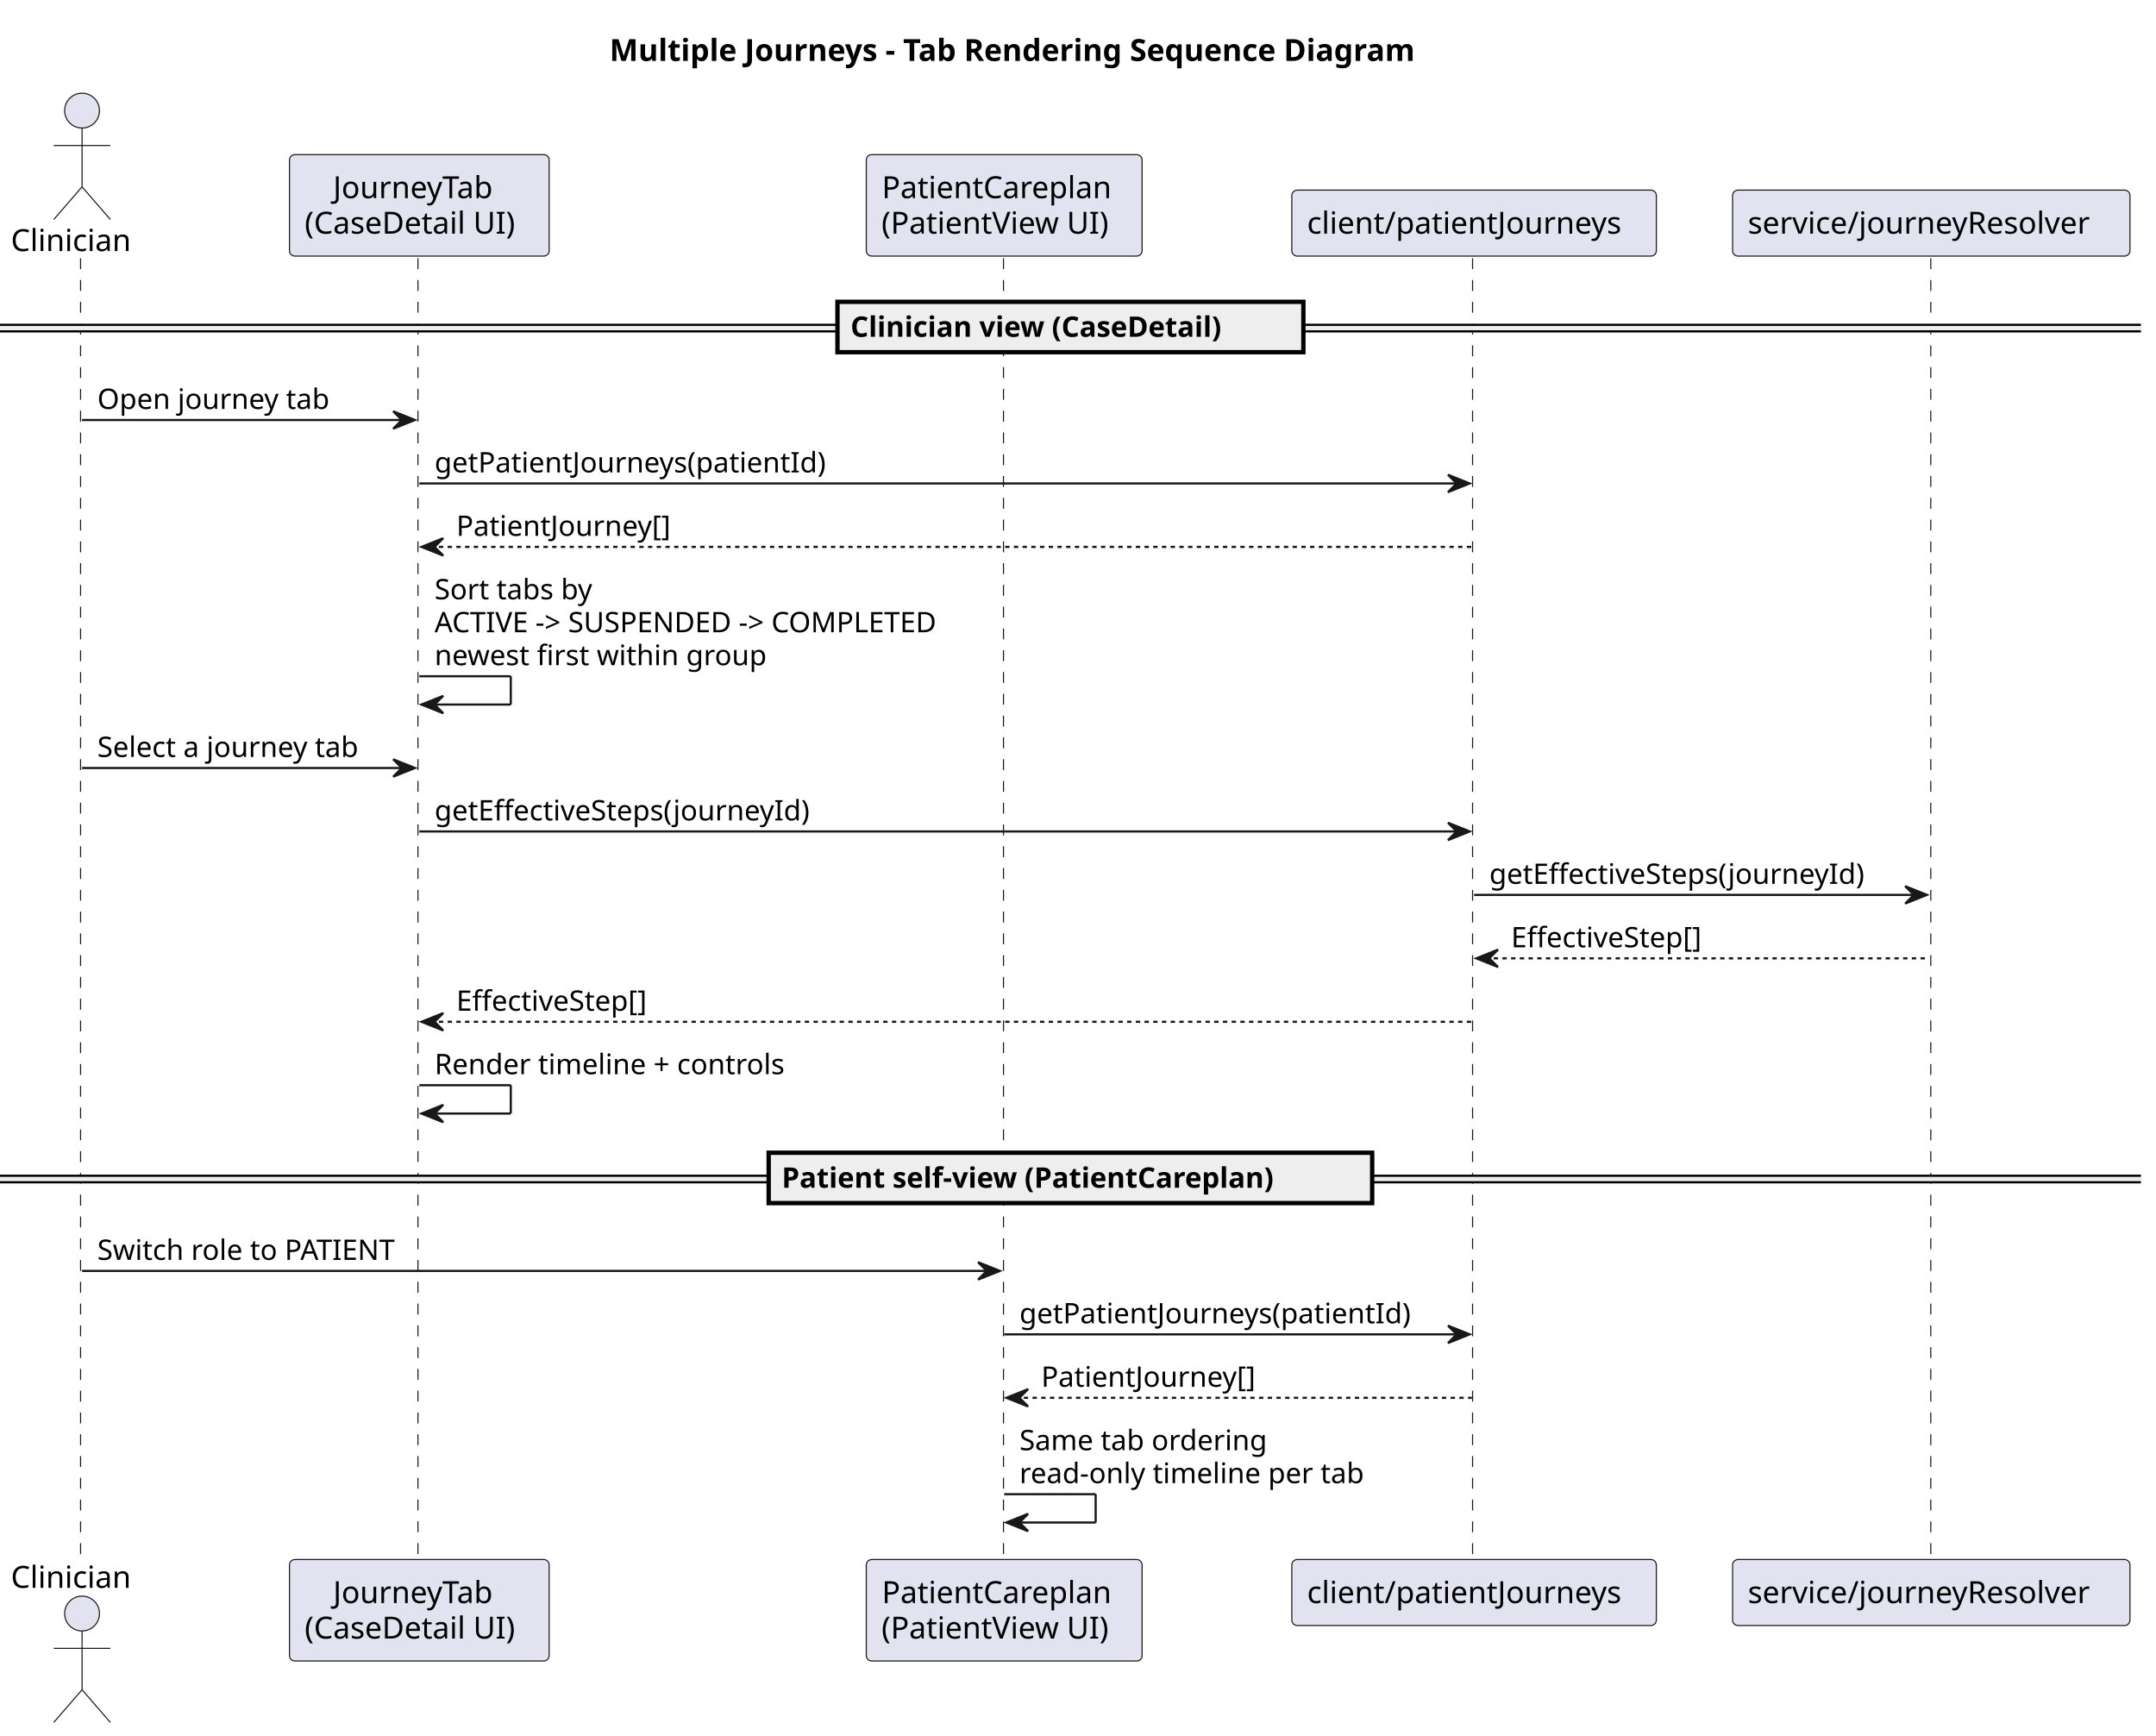
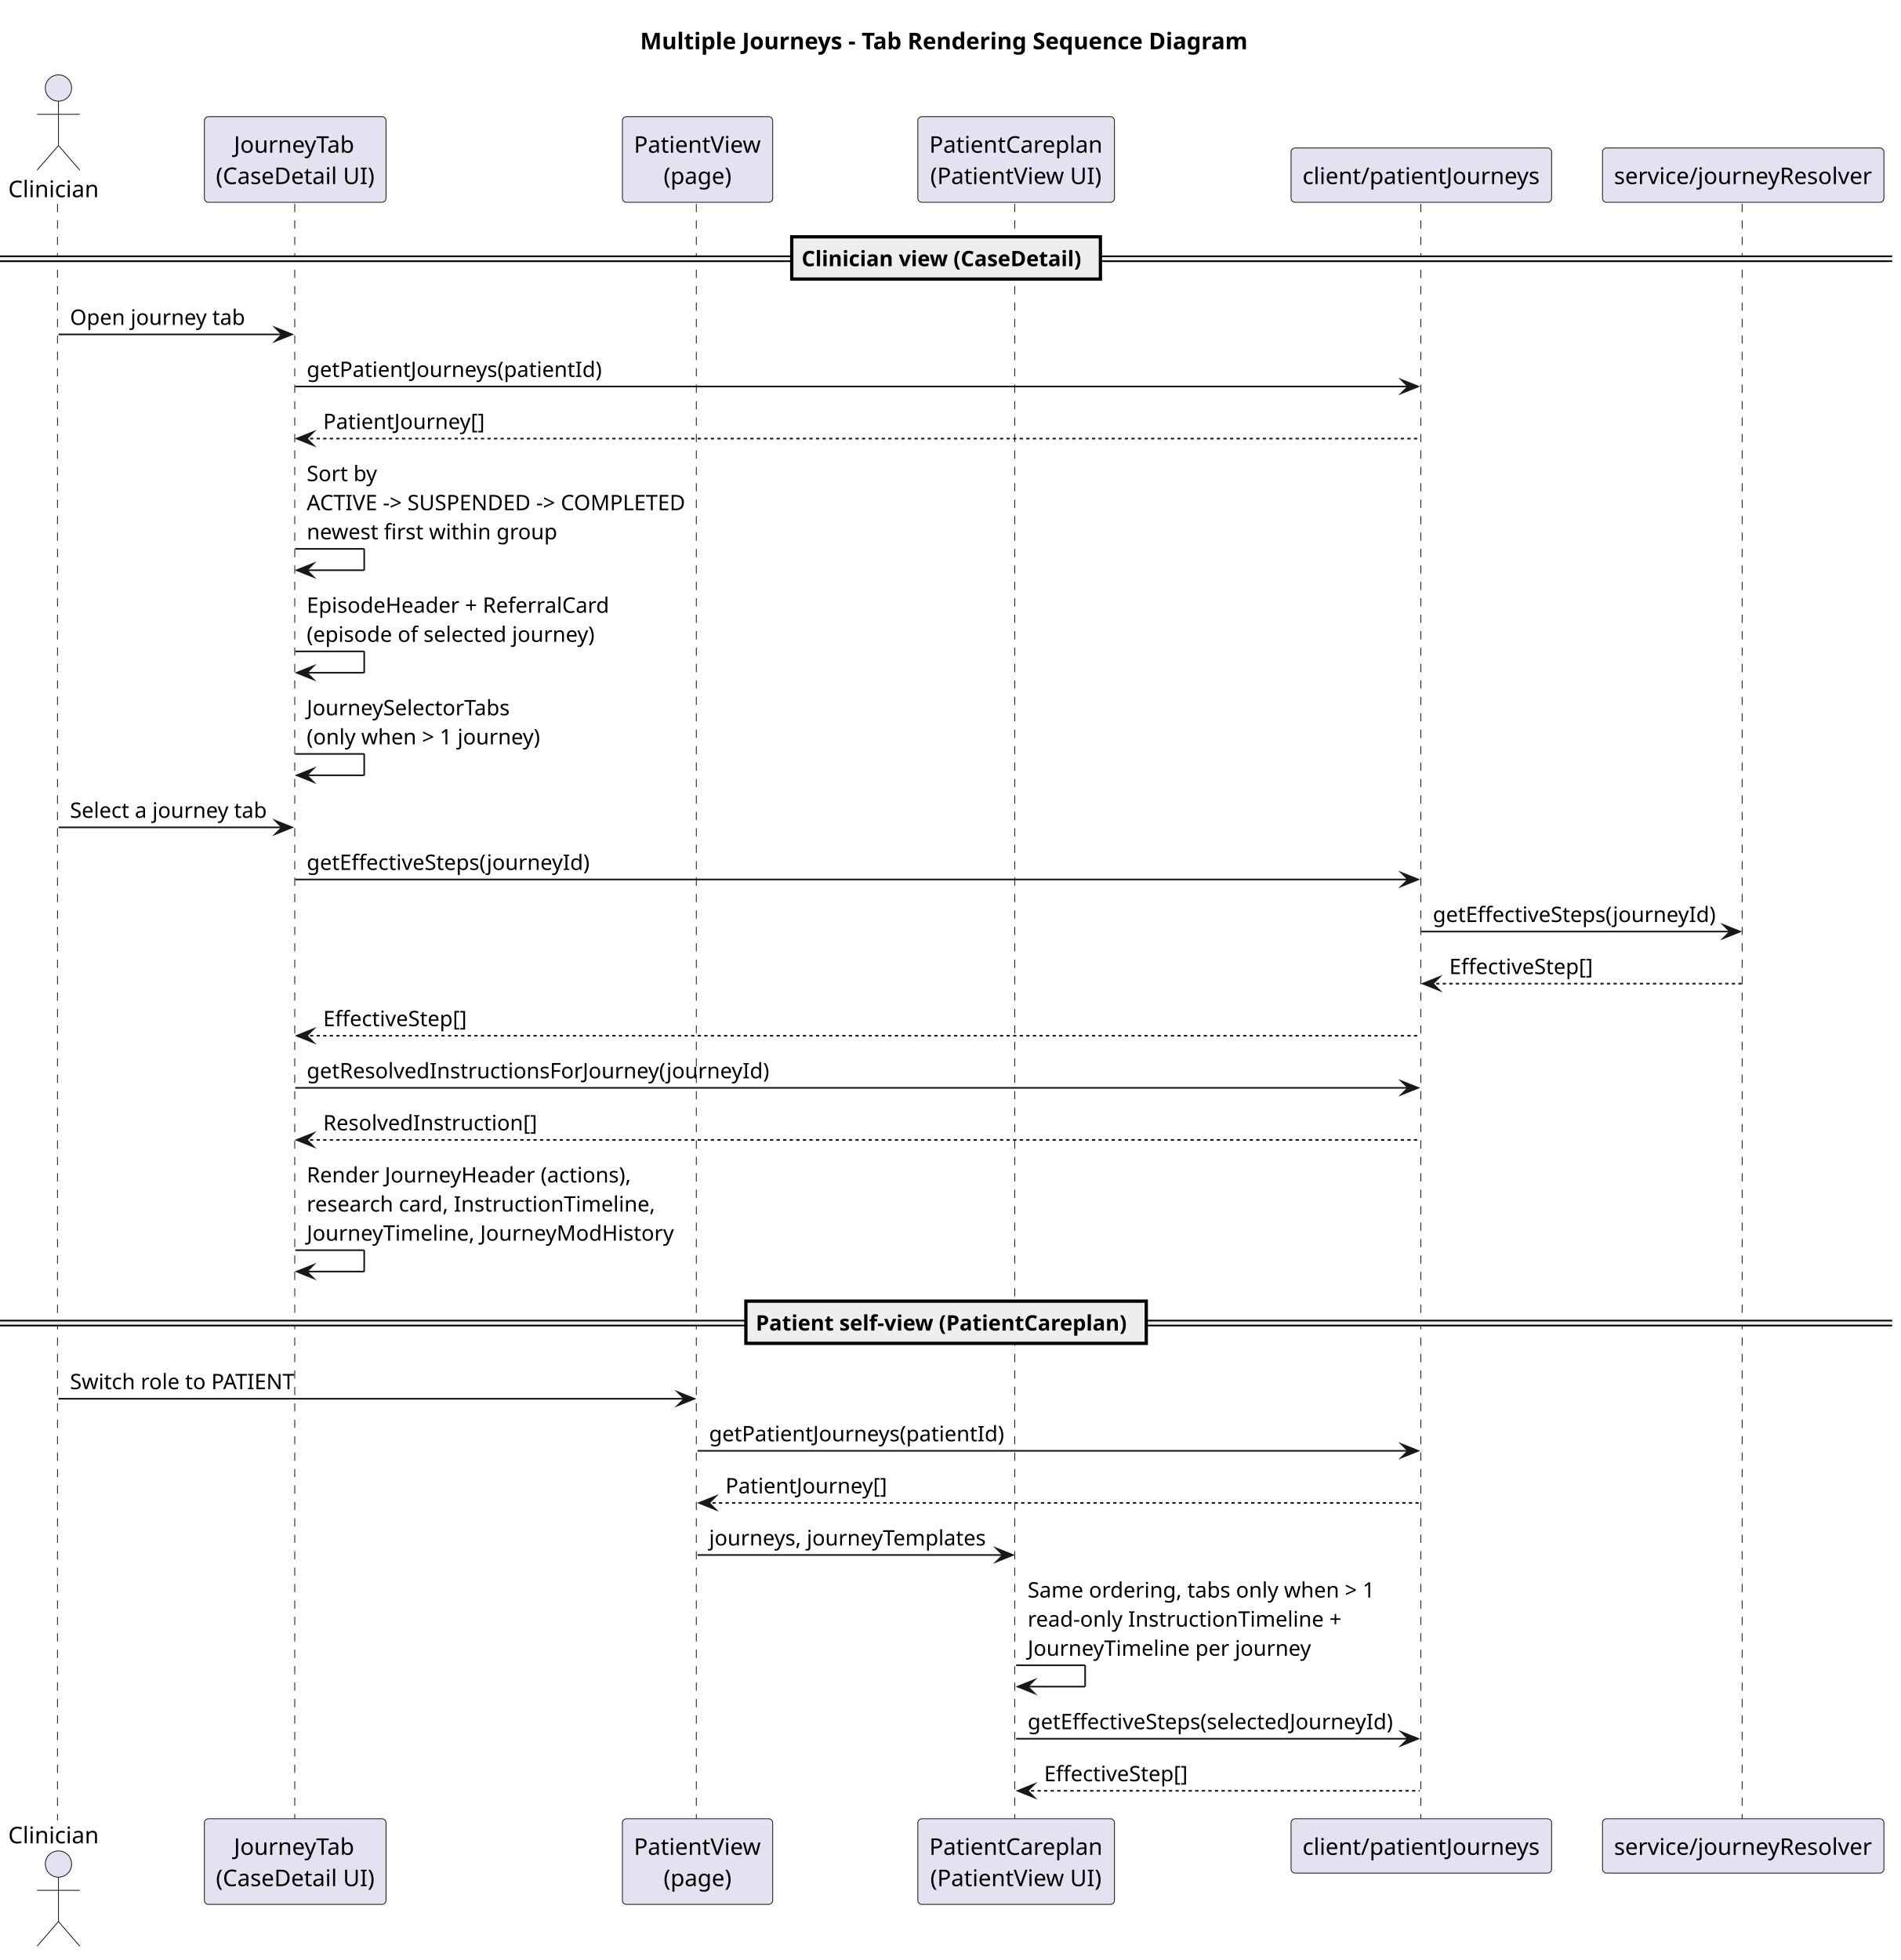
- <svg xmlns="http://www.w3.org/2000/svg" contentStyleType="text/css" data-diagram-type="SEQUENCE" height="797px" preserveAspectRatio="none" style="width:990px;height:797px;background:#FFFFFF;" version="1.1" viewBox="0 0 990 797" width="990px" zoomAndPan="magnify">
+ <svg xmlns="http://www.w3.org/2000/svg" contentStyleType="text/css" data-diagram-type="SEQUENCE" height="1193px" preserveAspectRatio="none" style="width:1157px;height:1193px;background:#FFFFFF;" version="1.1" viewBox="0 0 1157 1193" width="1157px" zoomAndPan="magnify">
  <defs />
  <g>
-     <text fill="#000000" font-family="sans-serif" font-size="14" font-weight="bold" lengthAdjust="spacing" textLength="422.297" x="279.874" y="27.995">Multiple Journeys - Tab Rendering Sequence Diagram</text>
-     <g class="participant-lifeline" data-entity-uid="part1" data-qualified-name="Clinician" id="part1-lifeline">
-       <g>
-         <rect fill="#000000" fill-opacity="0" height="598.523" width="8" x="33.678" y="118.594" />
-         <line style="stroke:#181818;stroke-width:0.5;stroke-dasharray:5,5;" x1="37" x2="37" y1="118.594" y2="717.117" />
-       </g>
-     </g>
-     <g class="participant-lifeline" data-entity-uid="part2" data-qualified-name="JT" id="part2-lifeline">
-       <g>
-         <rect fill="#000000" fill-opacity="0" height="598.523" width="8" x="188.542" y="118.594" />
-         <line style="stroke:#181818;stroke-width:0.5;stroke-dasharray:5,5;" x1="191.915" x2="191.915" y1="118.594" y2="717.117" />
-       </g>
-     </g>
-     <g class="participant-lifeline" data-entity-uid="part3" data-qualified-name="PC" id="part3-lifeline">
-       <g>
-         <rect fill="#000000" fill-opacity="0" height="598.523" width="8" x="457.108" y="118.594" />
-         <line style="stroke:#181818;stroke-width:0.5;stroke-dasharray:5,5;" x1="460.78" x2="460.78" y1="118.594" y2="717.117" />
-       </g>
-     </g>
-     <g class="participant-lifeline" data-entity-uid="part4" data-qualified-name="Client" id="part4-lifeline">
-       <g>
-         <rect fill="#000000" fill-opacity="0" height="598.523" width="8" x="672.871" y="118.594" />
-         <line style="stroke:#181818;stroke-width:0.5;stroke-dasharray:5,5;" x1="676.182" x2="676.182" y1="118.594" y2="717.117" />
-       </g>
-     </g>
-     <g class="participant-lifeline" data-entity-uid="part5" data-qualified-name="Resolver" id="part5-lifeline">
-       <g>
-         <rect fill="#000000" fill-opacity="0" height="598.523" width="8" x="882.812" y="118.594" />
-         <line style="stroke:#181818;stroke-width:0.5;stroke-dasharray:5,5;" x1="886.58" x2="886.58" y1="118.594" y2="717.117" />
-       </g>
-     </g>
-     <g class="participant participant-head" data-entity-uid="part1" data-qualified-name="Clinician" id="part1-head">
-       <text fill="#000000" font-family="sans-serif" font-size="14" lengthAdjust="spacing" textLength="59.356" x="5" y="115.292">Clinician</text>
-       <ellipse cx="37.678" cy="50.797" fill="#E2E2F0" rx="8" ry="8" style="stroke:#181818;stroke-width:0.5;" />
-       <path d="M37.678,58.797 L37.678,85.797 M24.678,66.797 L50.678,66.797 M37.678,85.797 L24.678,100.797 M37.678,85.797 L50.678,100.797" fill="none" style="stroke:#181818;stroke-width:0.5;" />
-     </g>
-     <g class="participant participant-tail" data-entity-uid="part1" data-qualified-name="Clinician" id="part1-tail">
-       <text fill="#000000" font-family="sans-serif" font-size="14" lengthAdjust="spacing" textLength="59.356" x="5" y="729.112">Clinician</text>
-       <ellipse cx="37.678" cy="740.914" fill="#E2E2F0" rx="8" ry="8" style="stroke:#181818;stroke-width:0.5;" />
-       <path d="M37.678,748.914 L37.678,775.914 M24.678,756.914 L50.678,756.914 M37.678,775.914 L24.678,790.914 M37.678,775.914 L50.678,790.914" fill="none" style="stroke:#181818;stroke-width:0.5;" />
-     </g>
-     <g class="participant participant-head" data-entity-uid="part2" data-qualified-name="JT" id="part2-head">
-       <rect fill="#E2E2F0" height="46.594" rx="2.5" ry="2.5" style="stroke:#181818;stroke-width:0.5;" width="119.253" x="132.915" y="71" />
-       <text fill="#000000" font-family="sans-serif" font-size="14" lengthAdjust="spacing" textLength="79.112" x="152.985" y="90.995">JourneyTab</text>
-       <text fill="#000000" font-family="sans-serif" font-size="14" lengthAdjust="spacing" textLength="105.253" x="139.915" y="107.292">(CaseDetail UI)</text>
-     </g>
-     <g class="participant participant-tail" data-entity-uid="part2" data-qualified-name="JT" id="part2-tail">
-       <rect fill="#E2E2F0" height="46.594" rx="2.5" ry="2.5" style="stroke:#181818;stroke-width:0.5;" width="119.253" x="132.915" y="716.117" />
-       <text fill="#000000" font-family="sans-serif" font-size="14" lengthAdjust="spacing" textLength="79.112" x="152.985" y="736.112">JourneyTab</text>
-       <text fill="#000000" font-family="sans-serif" font-size="14" lengthAdjust="spacing" textLength="105.253" x="139.915" y="752.409">(CaseDetail UI)</text>
-     </g>
-     <g class="participant participant-head" data-entity-uid="part3" data-qualified-name="PC" id="part3-head">
-       <rect fill="#E2E2F0" height="46.594" rx="2.5" ry="2.5" style="stroke:#181818;stroke-width:0.5;" width="126.656" x="397.78" y="71" />
-       <text fill="#000000" font-family="sans-serif" font-size="14" lengthAdjust="spacing" textLength="112.328" x="404.944" y="90.995">PatientCareplan</text>
-       <text fill="#000000" font-family="sans-serif" font-size="14" lengthAdjust="spacing" textLength="112.656" x="404.78" y="107.292">(PatientView UI)</text>
-     </g>
-     <g class="participant participant-tail" data-entity-uid="part3" data-qualified-name="PC" id="part3-tail">
-       <rect fill="#E2E2F0" height="46.594" rx="2.5" ry="2.5" style="stroke:#181818;stroke-width:0.5;" width="126.656" x="397.78" y="716.117" />
-       <text fill="#000000" font-family="sans-serif" font-size="14" lengthAdjust="spacing" textLength="112.328" x="404.944" y="736.112">PatientCareplan</text>
-       <text fill="#000000" font-family="sans-serif" font-size="14" lengthAdjust="spacing" textLength="112.656" x="404.78" y="752.409">(PatientView UI)</text>
-     </g>
-     <g class="participant participant-head" data-entity-uid="part4" data-qualified-name="Client" id="part4-head">
-       <rect fill="#E2E2F0" height="30.297" rx="2.5" ry="2.5" style="stroke:#181818;stroke-width:0.5;" width="167.378" x="593.182" y="87.297" />
-       <text fill="#000000" font-family="sans-serif" font-size="14" lengthAdjust="spacing" textLength="153.378" x="600.182" y="107.292">client/patientJourneys</text>
-     </g>
-     <g class="participant participant-tail" data-entity-uid="part4" data-qualified-name="Client" id="part4-tail">
-       <rect fill="#E2E2F0" height="30.297" rx="2.5" ry="2.5" style="stroke:#181818;stroke-width:0.5;" width="167.378" x="593.182" y="716.117" />
-       <text fill="#000000" font-family="sans-serif" font-size="14" lengthAdjust="spacing" textLength="153.378" x="600.182" y="736.112">client/patientJourneys</text>
-     </g>
-     <g class="participant participant-head" data-entity-uid="part5" data-qualified-name="Resolver" id="part5-head">
-       <rect fill="#E2E2F0" height="30.297" rx="2.5" ry="2.5" style="stroke:#181818;stroke-width:0.5;" width="182.465" x="795.58" y="87.297" />
-       <text fill="#000000" font-family="sans-serif" font-size="14" lengthAdjust="spacing" textLength="168.465" x="802.58" y="107.292">service/journeyResolver</text>
-     </g>
-     <g class="participant participant-tail" data-entity-uid="part5" data-qualified-name="Resolver" id="part5-tail">
-       <rect fill="#E2E2F0" height="30.297" rx="2.5" ry="2.5" style="stroke:#181818;stroke-width:0.5;" width="182.465" x="795.58" y="716.117" />
-       <text fill="#000000" font-family="sans-serif" font-size="14" lengthAdjust="spacing" textLength="168.465" x="802.58" y="736.112">service/journeyResolver</text>
-     </g>
-     <rect fill="#EEEEEE" height="3" style="stroke:#EEEEEE;stroke-width:1;" width="983.045" x="0" y="149.16" />
-     <line style="stroke:#000000;stroke-width:1;" x1="0" x2="983.045" y1="149.16" y2="149.16" />
-     <line style="stroke:#000000;stroke-width:1;" x1="0" x2="983.045" y1="152.16" y2="152.16" />
-     <rect fill="#EEEEEE" height="23.133" style="stroke:#000000;stroke-width:2;" width="213.945" x="384.55" y="138.594" />
-     <text fill="#000000" font-family="sans-serif" font-size="13" font-weight="bold" lengthAdjust="spacing" textLength="195.419" x="390.55" y="154.661">Clinician view (CaseDetail)</text>
-     <g class="message" data-entity-1="part1" data-entity-2="part2" id="msg1">
-       <polygon fill="#181818" points="180.542,188.859,190.542,192.859,180.542,196.859,184.542,192.859" style="stroke:#181818;stroke-width:1;" />
-       <line style="stroke:#181818;stroke-width:1;" x1="37.678" x2="186.542" y1="192.859" y2="192.859" />
-       <text fill="#000000" font-family="sans-serif" font-size="13" lengthAdjust="spacing" textLength="113.382" x="44.678" y="187.793">Open journey tab</text>
-     </g>
-     <g class="message" data-entity-1="part2" data-entity-2="part4" id="msg2">
-       <polygon fill="#181818" points="664.871,217.992,674.871,221.992,664.871,225.992,668.871,221.992" style="stroke:#181818;stroke-width:1;" />
-       <line style="stroke:#181818;stroke-width:1;" x1="192.542" x2="670.871" y1="221.992" y2="221.992" />
-       <text fill="#000000" font-family="sans-serif" font-size="13" lengthAdjust="spacing" textLength="191.763" x="199.542" y="216.926">getPatientJourneys(patientId)</text>
-     </g>
-     <g class="message" data-entity-1="part4" data-entity-2="part2" id="msg3">
-       <polygon fill="#181818" points="203.542,247.125,193.542,251.125,203.542,255.125,199.542,251.125" style="stroke:#181818;stroke-width:1;" />
-       <line style="stroke:#181818;stroke-width:1;stroke-dasharray:2,2;" x1="197.542" x2="675.871" y1="251.125" y2="251.125" />
-       <text fill="#000000" font-family="sans-serif" font-size="13" lengthAdjust="spacing" textLength="105.295" x="209.542" y="246.059">PatientJourney[]</text>
-     </g>
-     <g class="message" data-entity-1="part2" data-entity-2="part2" id="msg4">
-       <line style="stroke:#181818;stroke-width:1;" x1="192.542" x2="234.542" y1="310.523" y2="310.523" />
-       <line style="stroke:#181818;stroke-width:1;" x1="234.542" x2="234.542" y1="310.523" y2="323.523" />
-       <line style="stroke:#181818;stroke-width:1;" x1="193.542" x2="234.542" y1="323.523" y2="323.523" />
-       <polygon fill="#181818" points="203.542,319.523,193.542,323.523,203.542,327.523,199.542,323.523" style="stroke:#181818;stroke-width:1;" />
-       <text fill="#000000" font-family="sans-serif" font-size="13" lengthAdjust="spacing" textLength="78.946" x="199.542" y="275.192">Sort tabs by</text>
-       <text fill="#000000" font-family="sans-serif" font-size="13" lengthAdjust="spacing" textLength="254.566" x="199.542" y="290.325">ACTIVE -&gt; SUSPENDED -&gt; COMPLETED</text>
-       <text fill="#000000" font-family="sans-serif" font-size="13" lengthAdjust="spacing" textLength="162.011" x="199.542" y="305.457">newest first within group</text>
-     </g>
-     <g class="message" data-entity-1="part1" data-entity-2="part2" id="msg5">
-       <polygon fill="#181818" points="180.542,348.656,190.542,352.656,180.542,356.656,184.542,352.656" style="stroke:#181818;stroke-width:1;" />
-       <line style="stroke:#181818;stroke-width:1;" x1="37.678" x2="186.542" y1="352.656" y2="352.656" />
-       <text fill="#000000" font-family="sans-serif" font-size="13" lengthAdjust="spacing" textLength="130.863" x="44.678" y="347.59">Select a journey tab</text>
-     </g>
-     <g class="message" data-entity-1="part2" data-entity-2="part4" id="msg6">
-       <polygon fill="#181818" points="664.871,377.789,674.871,381.789,664.871,385.789,668.871,381.789" style="stroke:#181818;stroke-width:1;" />
-       <line style="stroke:#181818;stroke-width:1;" x1="192.542" x2="670.871" y1="381.789" y2="381.789" />
-       <text fill="#000000" font-family="sans-serif" font-size="13" lengthAdjust="spacing" textLength="185.942" x="199.542" y="376.723">getEffectiveSteps(journeyId)</text>
-     </g>
-     <g class="message" data-entity-1="part4" data-entity-2="part5" id="msg7">
-       <polygon fill="#181818" points="874.812,406.922,884.812,410.922,874.812,414.922,878.812,410.922" style="stroke:#181818;stroke-width:1;" />
-       <line style="stroke:#181818;stroke-width:1;" x1="676.871" x2="880.812" y1="410.922" y2="410.922" />
-       <text fill="#000000" font-family="sans-serif" font-size="13" lengthAdjust="spacing" textLength="185.942" x="683.871" y="405.856">getEffectiveSteps(journeyId)</text>
-     </g>
-     <g class="message" data-entity-1="part5" data-entity-2="part4" id="msg8">
-       <polygon fill="#181818" points="687.871,436.055,677.871,440.055,687.871,444.055,683.871,440.055" style="stroke:#181818;stroke-width:1;" />
-       <line style="stroke:#181818;stroke-width:1;stroke-dasharray:2,2;" x1="681.871" x2="885.812" y1="440.055" y2="440.055" />
-       <text fill="#000000" font-family="sans-serif" font-size="13" lengthAdjust="spacing" textLength="96.656" x="693.871" y="434.989">EffectiveStep[]</text>
-     </g>
-     <g class="message" data-entity-1="part4" data-entity-2="part2" id="msg9">
-       <polygon fill="#181818" points="203.542,465.188,193.542,469.188,203.542,473.188,199.542,469.188" style="stroke:#181818;stroke-width:1;" />
-       <line style="stroke:#181818;stroke-width:1;stroke-dasharray:2,2;" x1="197.542" x2="675.871" y1="469.188" y2="469.188" />
-       <text fill="#000000" font-family="sans-serif" font-size="13" lengthAdjust="spacing" textLength="96.656" x="209.542" y="464.122">EffectiveStep[]</text>
-     </g>
-     <g class="message" data-entity-1="part2" data-entity-2="part2" id="msg10">
-       <line style="stroke:#181818;stroke-width:1;" x1="192.542" x2="234.542" y1="498.32" y2="498.32" />
-       <line style="stroke:#181818;stroke-width:1;" x1="234.542" x2="234.542" y1="498.32" y2="511.32" />
-       <line style="stroke:#181818;stroke-width:1;" x1="193.542" x2="234.542" y1="511.32" y2="511.32" />
-       <polygon fill="#181818" points="203.542,507.32,193.542,511.32,203.542,515.32,199.542,511.32" style="stroke:#181818;stroke-width:1;" />
-       <text fill="#000000" font-family="sans-serif" font-size="13" lengthAdjust="spacing" textLength="175.106" x="199.542" y="493.254">Render timeline + controls</text>
-     </g>
-     <rect fill="#EEEEEE" height="3" style="stroke:#EEEEEE;stroke-width:1;" width="983.045" x="0" y="539.887" />
-     <line style="stroke:#000000;stroke-width:1;" x1="0" x2="983.045" y1="539.887" y2="539.887" />
-     <line style="stroke:#000000;stroke-width:1;" x1="0" x2="983.045" y1="542.887" y2="542.887" />
-     <rect fill="#EEEEEE" height="23.133" style="stroke:#000000;stroke-width:2;" width="277.123" x="352.961" y="529.32" />
-     <text fill="#000000" font-family="sans-serif" font-size="13" font-weight="bold" lengthAdjust="spacing" textLength="258.597" x="358.961" y="545.387">Patient self-view (PatientCareplan)</text>
-     <g class="message" data-entity-1="part1" data-entity-2="part3" id="msg11">
-       <polygon fill="#181818" points="449.108,579.586,459.108,583.586,449.108,587.586,453.108,583.586" style="stroke:#181818;stroke-width:1;" />
-       <line style="stroke:#181818;stroke-width:1;" x1="37.678" x2="455.108" y1="583.586" y2="583.586" />
-       <text fill="#000000" font-family="sans-serif" font-size="13" lengthAdjust="spacing" textLength="147.723" x="44.678" y="578.52">Switch role to PATIENT</text>
-     </g>
-     <g class="message" data-entity-1="part3" data-entity-2="part4" id="msg12">
-       <polygon fill="#181818" points="664.871,608.719,674.871,612.719,664.871,616.719,668.871,612.719" style="stroke:#181818;stroke-width:1;" />
-       <line style="stroke:#181818;stroke-width:1;" x1="461.108" x2="670.871" y1="612.719" y2="612.719" />
-       <text fill="#000000" font-family="sans-serif" font-size="13" lengthAdjust="spacing" textLength="191.763" x="468.108" y="607.653">getPatientJourneys(patientId)</text>
-     </g>
-     <g class="message" data-entity-1="part4" data-entity-2="part3" id="msg13">
-       <polygon fill="#181818" points="472.108,637.852,462.108,641.852,472.108,645.852,468.108,641.852" style="stroke:#181818;stroke-width:1;" />
-       <line style="stroke:#181818;stroke-width:1;stroke-dasharray:2,2;" x1="466.108" x2="675.871" y1="641.852" y2="641.852" />
-       <text fill="#000000" font-family="sans-serif" font-size="13" lengthAdjust="spacing" textLength="105.295" x="478.108" y="636.786">PatientJourney[]</text>
-     </g>
-     <g class="message" data-entity-1="part3" data-entity-2="part3" id="msg14">
-       <line style="stroke:#181818;stroke-width:1;" x1="461.108" x2="503.108" y1="686.117" y2="686.117" />
-       <line style="stroke:#181818;stroke-width:1;" x1="503.108" x2="503.108" y1="686.117" y2="699.117" />
-       <line style="stroke:#181818;stroke-width:1;" x1="462.108" x2="503.108" y1="699.117" y2="699.117" />
-       <polygon fill="#181818" points="472.108,695.117,462.108,699.117,472.108,703.117,468.108,699.117" style="stroke:#181818;stroke-width:1;" />
-       <text fill="#000000" font-family="sans-serif" font-size="13" lengthAdjust="spacing" textLength="121.456" x="468.108" y="665.918">Same tab ordering</text>
-       <text fill="#000000" font-family="sans-serif" font-size="13" lengthAdjust="spacing" textLength="169.889" x="468.108" y="681.051">read-only timeline per tab</text>
+     <g class="title" data-source-line="9">
+       <text fill="#000000" font-family="sans-serif" font-size="14" font-weight="700" lengthAdjust="spacing" textLength="371.475" x="389.674" y="29.966">Multiple Journeys - Tab Rendering Sequence Diagram</text>
+     </g>
+     <g class="participant-lifeline" data-entity-uid="part1" data-qualified-name="Clinician" data-source-line="11" id="part1-lifeline">
+       <g>
+         <rect fill="#000000" fill-opacity="0" height="983.886" width="8" x="31.587" y="124.136" />
+         <line style="stroke:#181818;stroke-width:0.5;stroke-dasharray:5,5;" x1="35" x2="35" y1="124.136" y2="1108.022" />
+       </g>
+     </g>
+     <g class="participant-lifeline" data-entity-uid="part2" data-qualified-name="JT" data-source-line="12" id="part2-lifeline">
+       <g>
+         <rect fill="#000000" fill-opacity="0" height="983.886" width="8" x="175.707" y="124.136" />
+         <line style="stroke:#181818;stroke-width:0.5;stroke-dasharray:5,5;" x1="179.421" x2="179.421" y1="124.136" y2="1108.022" />
+       </g>
+     </g>
+     <g class="participant-lifeline" data-entity-uid="part3" data-qualified-name="PV" data-source-line="13" id="part3-lifeline">
+       <g>
+         <rect fill="#000000" fill-opacity="0" height="983.886" width="8" x="420.626" y="124.136" />
+         <line style="stroke:#181818;stroke-width:0.5;stroke-dasharray:5,5;" x1="423.874" x2="423.874" y1="124.136" y2="1108.022" />
+       </g>
+     </g>
+     <g class="participant-lifeline" data-entity-uid="part4" data-qualified-name="PC" data-source-line="14" id="part4-lifeline">
+       <g>
+         <rect fill="#000000" fill-opacity="0" height="983.886" width="8" x="614.562" y="124.136" />
+         <line style="stroke:#181818;stroke-width:0.5;stroke-dasharray:5,5;" x1="617.713" x2="617.713" y1="124.136" y2="1108.022" />
+       </g>
+     </g>
+     <g class="participant-lifeline" data-entity-uid="part5" data-qualified-name="Client" data-source-line="15" id="part5-lifeline">
+       <g>
+         <rect fill="#000000" fill-opacity="0" height="983.886" width="8" x="861.214" y="124.136" />
+         <line style="stroke:#181818;stroke-width:0.5;stroke-dasharray:5,5;" x1="864.911" x2="864.911" y1="124.136" y2="1108.022" />
+       </g>
+     </g>
+     <g class="participant-lifeline" data-entity-uid="part6" data-qualified-name="Resolver" data-source-line="16" id="part6-lifeline">
+       <g>
+         <rect fill="#000000" fill-opacity="0" height="983.886" width="8" x="1057.165" y="124.136" />
+         <line style="stroke:#181818;stroke-width:0.5;stroke-dasharray:5,5;" x1="1060.506" x2="1060.506" y1="124.136" y2="1108.022" />
+       </g>
+     </g>
+     <g class="participant participant-head" data-entity-uid="part1" data-qualified-name="Clinician" data-source-line="11" id="part1-head">
+       <text fill="#000000" font-family="sans-serif" font-size="14" lengthAdjust="spacing" textLength="55.174" x="5" y="120.034">Clinician</text>
+       <ellipse cx="35.587" cy="53.568" fill="#E2E2F0" rx="8" ry="8" style="stroke:#181818;stroke-width:0.5;" />
+       <path d="M35.587,61.568 L35.587,88.568 M22.587,69.568 L48.587,69.568 M35.587,88.568 L22.587,103.568 M35.587,88.568 L48.587,103.568" fill="none" style="stroke:#181818;stroke-width:0.5;" />
+     </g>
+     <g class="participant participant-tail" data-entity-uid="part1" data-qualified-name="Clinician" data-source-line="11" id="part1-tail">
+       <text fill="#000000" font-family="sans-serif" font-size="14" lengthAdjust="spacing" textLength="55.174" x="5" y="1121.988">Clinician</text>
+       <ellipse cx="35.587" cy="1134.59" fill="#E2E2F0" rx="8" ry="8" style="stroke:#181818;stroke-width:0.5;" />
+       <path d="M35.587,1142.59 L35.587,1169.59 M22.587,1150.59 L48.587,1150.59 M35.587,1169.59 L22.587,1184.59 M35.587,1169.59 L48.587,1184.59" fill="none" style="stroke:#181818;stroke-width:0.5;" />
+     </g>
+     <g class="participant participant-head" data-entity-uid="part2" data-qualified-name="JT" data-source-line="12" id="part2-head">
+       <rect fill="#E2E2F0" height="52.136" rx="2.5" ry="2.5" style="stroke:#181818;stroke-width:0.5;" width="110.572" x="124.421" y="71" />
+       <text fill="#000000" font-family="sans-serif" font-size="14" lengthAdjust="spacing" textLength="74.662" x="142.376" y="92.966">JourneyTab</text>
+       <text fill="#000000" font-family="sans-serif" font-size="14" lengthAdjust="spacing" textLength="96.572" x="131.421" y="112.034">(CaseDetail UI)</text>
+     </g>
+     <g class="participant participant-tail" data-entity-uid="part2" data-qualified-name="JT" data-source-line="12" id="part2-tail">
+       <rect fill="#E2E2F0" height="52.136" rx="2.5" ry="2.5" style="stroke:#181818;stroke-width:0.5;" width="110.572" x="124.421" y="1107.022" />
+       <text fill="#000000" font-family="sans-serif" font-size="14" lengthAdjust="spacing" textLength="74.662" x="142.376" y="1128.988">JourneyTab</text>
+       <text fill="#000000" font-family="sans-serif" font-size="14" lengthAdjust="spacing" textLength="96.572" x="131.421" y="1148.056">(CaseDetail UI)</text>
+     </g>
+     <g class="participant participant-head" data-entity-uid="part3" data-qualified-name="PV" data-source-line="13" id="part3-head">
+       <rect fill="#E2E2F0" height="52.136" rx="2.5" ry="2.5" style="stroke:#181818;stroke-width:0.5;" width="91.504" x="378.874" y="71" />
+       <text fill="#000000" font-family="sans-serif" font-size="14" lengthAdjust="spacing" textLength="77.504" x="385.874" y="92.966">PatientView</text>
+       <text fill="#000000" font-family="sans-serif" font-size="14" lengthAdjust="spacing" textLength="41.37" x="403.941" y="112.034">(page)</text>
+     </g>
+     <g class="participant participant-tail" data-entity-uid="part3" data-qualified-name="PV" data-source-line="13" id="part3-tail">
+       <rect fill="#E2E2F0" height="52.136" rx="2.5" ry="2.5" style="stroke:#181818;stroke-width:0.5;" width="91.504" x="378.874" y="1107.022" />
+       <text fill="#000000" font-family="sans-serif" font-size="14" lengthAdjust="spacing" textLength="77.504" x="385.874" y="1128.988">PatientView</text>
+       <text fill="#000000" font-family="sans-serif" font-size="14" lengthAdjust="spacing" textLength="41.37" x="403.941" y="1148.056">(page)</text>
+     </g>
+     <g class="participant participant-head" data-entity-uid="part4" data-qualified-name="PC" data-source-line="14" id="part4-head">
+       <rect fill="#E2E2F0" height="52.136" rx="2.5" ry="2.5" style="stroke:#181818;stroke-width:0.5;" width="119.7" x="558.713" y="71" />
+       <text fill="#000000" font-family="sans-serif" font-size="14" lengthAdjust="spacing" textLength="105.7" x="565.713" y="92.966">PatientCareplan</text>
+       <text fill="#000000" font-family="sans-serif" font-size="14" lengthAdjust="spacing" textLength="104.524" x="566.301" y="112.034">(PatientView UI)</text>
+     </g>
+     <g class="participant participant-tail" data-entity-uid="part4" data-qualified-name="PC" data-source-line="14" id="part4-tail">
+       <rect fill="#E2E2F0" height="52.136" rx="2.5" ry="2.5" style="stroke:#181818;stroke-width:0.5;" width="119.7" x="558.713" y="1107.022" />
+       <text fill="#000000" font-family="sans-serif" font-size="14" lengthAdjust="spacing" textLength="105.7" x="565.713" y="1128.988">PatientCareplan</text>
+       <text fill="#000000" font-family="sans-serif" font-size="14" lengthAdjust="spacing" textLength="104.524" x="566.301" y="1148.056">(PatientView UI)</text>
+     </g>
+     <g class="participant participant-head" data-entity-uid="part5" data-qualified-name="Client" data-source-line="15" id="part5-head">
+       <rect fill="#E2E2F0" height="33.068" rx="2.5" ry="2.5" style="stroke:#181818;stroke-width:0.5;" width="158.605" x="785.911" y="90.068" />
+       <text fill="#000000" font-family="sans-serif" font-size="14" lengthAdjust="spacing" textLength="144.605" x="792.911" y="112.034">client/patientJourneys</text>
+     </g>
+     <g class="participant participant-tail" data-entity-uid="part5" data-qualified-name="Client" data-source-line="15" id="part5-tail">
+       <rect fill="#E2E2F0" height="33.068" rx="2.5" ry="2.5" style="stroke:#181818;stroke-width:0.5;" width="158.605" x="785.911" y="1107.022" />
+       <text fill="#000000" font-family="sans-serif" font-size="14" lengthAdjust="spacing" textLength="144.605" x="792.911" y="1128.988">client/patientJourneys</text>
+     </g>
+     <g class="participant participant-head" data-entity-uid="part6" data-qualified-name="Resolver" data-source-line="16" id="part6-head">
+       <rect fill="#E2E2F0" height="33.068" rx="2.5" ry="2.5" style="stroke:#181818;stroke-width:0.5;" width="171.317" x="975.506" y="90.068" />
+       <text fill="#000000" font-family="sans-serif" font-size="14" lengthAdjust="spacing" textLength="157.317" x="982.506" y="112.034">service/journeyResolver</text>
+     </g>
+     <g class="participant participant-tail" data-entity-uid="part6" data-qualified-name="Resolver" data-source-line="16" id="part6-tail">
+       <rect fill="#E2E2F0" height="33.068" rx="2.5" ry="2.5" style="stroke:#181818;stroke-width:0.5;" width="171.317" x="975.506" y="1107.022" />
+       <text fill="#000000" font-family="sans-serif" font-size="14" lengthAdjust="spacing" textLength="157.317" x="982.506" y="1128.988">service/journeyResolver</text>
+     </g>
+     <rect fill="#EEEEEE" height="3" style="stroke:#EEEEEE;stroke-width:1;" width="1151.823" x="0" y="155.989" />
+     <line style="stroke:#000000;stroke-width:1;" x1="0" x2="1151.823" y1="155.989" y2="155.989" />
+     <line style="stroke:#000000;stroke-width:1;" x1="0" x2="1151.823" y1="158.989" y2="158.989" />
+     <rect fill="#EEEEEE" height="25.706" style="stroke:#000000;stroke-width:2;" width="187.888" x="481.968" y="144.136" />
+     <text fill="#000000" font-family="sans-serif" font-size="13" font-weight="700" lengthAdjust="spacing" textLength="170.508" x="487.968" y="162.033">Clinician view (CaseDetail)</text>
+     <g class="message" data-entity-1="part1" data-entity-2="part2" data-source-line="19" id="msg1">
+       <polygon fill="#181818" points="167.707,199.548,177.707,203.548,167.707,207.548,171.707,203.548" style="stroke:#181818;stroke-width:1;stroke-linejoin:miter;stroke-miterlimit:10;" />
+       <line style="stroke:#181818;stroke-width:1;" x1="35.587" x2="173.707" y1="203.548" y2="203.548" />
+       <text fill="#000000" font-family="sans-serif" font-size="13" lengthAdjust="spacing" textLength="106.873" x="42.587" y="197.739">Open journey tab</text>
+     </g>
+     <g class="message" data-entity-1="part2" data-entity-2="part5" data-source-line="20" id="msg2">
+       <polygon fill="#181818" points="853.214,231.254,863.214,235.254,853.214,239.254,857.214,235.254" style="stroke:#181818;stroke-width:1;stroke-linejoin:miter;stroke-miterlimit:10;" />
+       <line style="stroke:#181818;stroke-width:1;" x1="179.707" x2="859.214" y1="235.254" y2="235.254" />
+       <text fill="#000000" font-family="sans-serif" font-size="13" lengthAdjust="spacing" textLength="179.92" x="186.707" y="229.445">getPatientJourneys(patientId)</text>
+     </g>
+     <g class="message" data-entity-1="part5" data-entity-2="part2" data-source-line="21" id="msg3">
+       <polygon fill="#181818" points="190.707,262.96,180.707,266.96,190.707,270.96,186.707,266.96" style="stroke:#181818;stroke-width:1;stroke-linejoin:miter;stroke-miterlimit:10;" />
+       <line style="stroke:#181818;stroke-width:1;stroke-dasharray:2,2;" x1="184.707" x2="864.214" y1="266.96" y2="266.96" />
+       <text fill="#000000" font-family="sans-serif" font-size="13" lengthAdjust="spacing" textLength="98.631" x="196.707" y="261.151">PatientJourney[]</text>
+     </g>
+     <g class="message" data-entity-1="part2" data-entity-2="part2" data-source-line="22" id="msg4">
+       <line style="stroke:#181818;stroke-width:1;" x1="179.707" x2="221.707" y1="334.078" y2="334.078" />
+       <line style="stroke:#181818;stroke-width:1;" x1="221.707" x2="221.707" y1="334.078" y2="347.078" />
+       <line style="stroke:#181818;stroke-width:1;" x1="180.707" x2="221.707" y1="347.078" y2="347.078" />
+       <polygon fill="#181818" points="190.707,343.078,180.707,347.078,190.707,351.078,186.707,347.078" style="stroke:#181818;stroke-width:1;stroke-linejoin:miter;stroke-miterlimit:10;" />
+       <text fill="#000000" font-family="sans-serif" font-size="13" lengthAdjust="spacing" textLength="43.069" x="186.707" y="292.857">Sort by</text>
+       <text fill="#000000" font-family="sans-serif" font-size="13" lengthAdjust="spacing" textLength="230.919" x="186.707" y="310.563">ACTIVE -&gt; SUSPENDED -&gt; COMPLETED</text>
+       <text fill="#000000" font-family="sans-serif" font-size="13" lengthAdjust="spacing" textLength="153.036" x="186.707" y="328.269">newest first within group</text>
+     </g>
+     <g class="message" data-entity-1="part2" data-entity-2="part2" data-source-line="23" id="msg5">
+       <line style="stroke:#181818;stroke-width:1;" x1="179.707" x2="221.707" y1="396.49" y2="396.49" />
+       <line style="stroke:#181818;stroke-width:1;" x1="221.707" x2="221.707" y1="396.49" y2="409.49" />
+       <line style="stroke:#181818;stroke-width:1;" x1="180.707" x2="221.707" y1="409.49" y2="409.49" />
+       <polygon fill="#181818" points="190.707,405.49,180.707,409.49,190.707,413.49,186.707,409.49" style="stroke:#181818;stroke-width:1;stroke-linejoin:miter;stroke-miterlimit:10;" />
+       <text fill="#000000" font-family="sans-serif" font-size="13" lengthAdjust="spacing" textLength="184.626" x="186.707" y="372.975">EpisodeHeader + ReferralCard</text>
+       <text fill="#000000" font-family="sans-serif" font-size="13" lengthAdjust="spacing" textLength="175.5" x="186.707" y="390.681">(episode of selected journey)</text>
+     </g>
+     <g class="message" data-entity-1="part2" data-entity-2="part2" data-source-line="24" id="msg6">
+       <line style="stroke:#181818;stroke-width:1;" x1="179.707" x2="221.707" y1="458.902" y2="458.902" />
+       <line style="stroke:#181818;stroke-width:1;" x1="221.707" x2="221.707" y1="458.902" y2="471.902" />
+       <line style="stroke:#181818;stroke-width:1;" x1="180.707" x2="221.707" y1="471.902" y2="471.902" />
+       <polygon fill="#181818" points="190.707,467.902,180.707,471.902,190.707,475.902,186.707,471.902" style="stroke:#181818;stroke-width:1;stroke-linejoin:miter;stroke-miterlimit:10;" />
+       <text fill="#000000" font-family="sans-serif" font-size="13" lengthAdjust="spacing" textLength="124.878" x="186.707" y="435.387">JourneySelectorTabs</text>
+       <text fill="#000000" font-family="sans-serif" font-size="13" lengthAdjust="spacing" textLength="142.311" x="186.707" y="453.093">(only when &gt; 1 journey)</text>
+     </g>
+     <g class="message" data-entity-1="part1" data-entity-2="part2" data-source-line="25" id="msg7">
+       <polygon fill="#181818" points="167.707,499.608,177.707,503.608,167.707,507.608,171.707,503.608" style="stroke:#181818;stroke-width:1;stroke-linejoin:miter;stroke-miterlimit:10;" />
+       <line style="stroke:#181818;stroke-width:1;" x1="35.587" x2="173.707" y1="503.608" y2="503.608" />
+       <text fill="#000000" font-family="sans-serif" font-size="13" lengthAdjust="spacing" textLength="120.12" x="42.587" y="497.799">Select a journey tab</text>
+     </g>
+     <g class="message" data-entity-1="part2" data-entity-2="part5" data-source-line="26" id="msg8">
+       <polygon fill="#181818" points="853.214,531.314,863.214,535.314,853.214,539.314,857.214,535.314" style="stroke:#181818;stroke-width:1;stroke-linejoin:miter;stroke-miterlimit:10;" />
+       <line style="stroke:#181818;stroke-width:1;" x1="179.707" x2="859.214" y1="535.314" y2="535.314" />
+       <text fill="#000000" font-family="sans-serif" font-size="13" lengthAdjust="spacing" textLength="171.951" x="186.707" y="529.505">getEffectiveSteps(journeyId)</text>
+     </g>
+     <g class="message" data-entity-1="part5" data-entity-2="part6" data-source-line="27" id="msg9">
+       <polygon fill="#181818" points="1049.165,563.02,1059.165,567.02,1049.165,571.02,1053.165,567.02" style="stroke:#181818;stroke-width:1;stroke-linejoin:miter;stroke-miterlimit:10;" />
+       <line style="stroke:#181818;stroke-width:1;" x1="865.214" x2="1055.165" y1="567.02" y2="567.02" />
+       <text fill="#000000" font-family="sans-serif" font-size="13" lengthAdjust="spacing" textLength="171.951" x="872.214" y="561.211">getEffectiveSteps(journeyId)</text>
+     </g>
+     <g class="message" data-entity-1="part6" data-entity-2="part5" data-source-line="28" id="msg10">
+       <polygon fill="#181818" points="876.214,594.726,866.214,598.726,876.214,602.726,872.214,598.726" style="stroke:#181818;stroke-width:1;stroke-linejoin:miter;stroke-miterlimit:10;" />
+       <line style="stroke:#181818;stroke-width:1;stroke-dasharray:2,2;" x1="870.214" x2="1060.165" y1="598.726" y2="598.726" />
+       <text fill="#000000" font-family="sans-serif" font-size="13" lengthAdjust="spacing" textLength="87.438" x="882.214" y="592.917">EffectiveStep[]</text>
+     </g>
+     <g class="message" data-entity-1="part5" data-entity-2="part2" data-source-line="29" id="msg11">
+       <polygon fill="#181818" points="190.707,626.432,180.707,630.432,190.707,634.432,186.707,630.432" style="stroke:#181818;stroke-width:1;stroke-linejoin:miter;stroke-miterlimit:10;" />
+       <line style="stroke:#181818;stroke-width:1;stroke-dasharray:2,2;" x1="184.707" x2="864.214" y1="630.432" y2="630.432" />
+       <text fill="#000000" font-family="sans-serif" font-size="13" lengthAdjust="spacing" textLength="87.438" x="196.707" y="624.623">EffectiveStep[]</text>
+     </g>
+     <g class="message" data-entity-1="part2" data-entity-2="part5" data-source-line="30" id="msg12">
+       <polygon fill="#181818" points="853.214,658.138,863.214,662.138,853.214,666.138,857.214,662.138" style="stroke:#181818;stroke-width:1;stroke-linejoin:miter;stroke-miterlimit:10;" />
+       <line style="stroke:#181818;stroke-width:1;" x1="179.707" x2="859.214" y1="662.138" y2="662.138" />
+       <text fill="#000000" font-family="sans-serif" font-size="13" lengthAdjust="spacing" textLength="281.606" x="186.707" y="656.329">getResolvedInstructionsForJourney(journeyId)</text>
+     </g>
+     <g class="message" data-entity-1="part5" data-entity-2="part2" data-source-line="31" id="msg13">
+       <polygon fill="#181818" points="190.707,689.844,180.707,693.844,190.707,697.844,186.707,693.844" style="stroke:#181818;stroke-width:1;stroke-linejoin:miter;stroke-miterlimit:10;" />
+       <line style="stroke:#181818;stroke-width:1;stroke-dasharray:2,2;" x1="184.707" x2="864.214" y1="693.844" y2="693.844" />
+       <text fill="#000000" font-family="sans-serif" font-size="13" lengthAdjust="spacing" textLength="130.299" x="196.707" y="688.035">ResolvedInstruction[]</text>
+     </g>
+     <g class="message" data-entity-1="part2" data-entity-2="part2" data-source-line="32" id="msg14">
+       <line style="stroke:#181818;stroke-width:1;" x1="179.707" x2="221.707" y1="760.962" y2="760.962" />
+       <line style="stroke:#181818;stroke-width:1;" x1="221.707" x2="221.707" y1="760.962" y2="773.962" />
+       <line style="stroke:#181818;stroke-width:1;" x1="180.707" x2="221.707" y1="773.962" y2="773.962" />
+       <polygon fill="#181818" points="190.707,769.962,180.707,773.962,190.707,777.962,186.707,773.962" style="stroke:#181818;stroke-width:1;stroke-linejoin:miter;stroke-miterlimit:10;" />
+       <text fill="#000000" font-family="sans-serif" font-size="13" lengthAdjust="spacing" textLength="197.665" x="186.707" y="719.741">Render JourneyHeader (actions),</text>
+       <text fill="#000000" font-family="sans-serif" font-size="13" lengthAdjust="spacing" textLength="212.914" x="186.707" y="737.447">research card, InstructionTimeline,</text>
+       <text fill="#000000" font-family="sans-serif" font-size="13" lengthAdjust="spacing" textLength="224.055" x="186.707" y="755.153">JourneyTimeline, JourneyModHistory</text>
+     </g>
+     <rect fill="#EEEEEE" height="3" style="stroke:#EEEEEE;stroke-width:1;" width="1151.823" x="0" y="803.815" />
+     <line style="stroke:#000000;stroke-width:1;" x1="0" x2="1151.823" y1="803.815" y2="803.815" />
+     <line style="stroke:#000000;stroke-width:1;" x1="0" x2="1151.823" y1="806.815" y2="806.815" />
+     <rect fill="#EEEEEE" height="25.706" style="stroke:#000000;stroke-width:2;" width="243.736" x="454.044" y="791.962" />
+     <text fill="#000000" font-family="sans-serif" font-size="13" font-weight="700" lengthAdjust="spacing" textLength="226.356" x="460.044" y="809.859">Patient self-view (PatientCareplan)</text>
+     <g class="message" data-entity-1="part1" data-entity-2="part3" data-source-line="35" id="msg15">
+       <polygon fill="#181818" points="412.626,847.374,422.626,851.374,412.626,855.374,416.626,851.374" style="stroke:#181818;stroke-width:1;stroke-linejoin:miter;stroke-miterlimit:10;" />
+       <line style="stroke:#181818;stroke-width:1;" x1="35.587" x2="418.626" y1="851.374" y2="851.374" />
+       <text fill="#000000" font-family="sans-serif" font-size="13" lengthAdjust="spacing" textLength="138.437" x="42.587" y="845.565">Switch role to PATIENT</text>
+     </g>
+     <g class="message" data-entity-1="part3" data-entity-2="part5" data-source-line="36" id="msg16">
+       <polygon fill="#181818" points="853.214,879.08,863.214,883.08,853.214,887.08,857.214,883.08" style="stroke:#181818;stroke-width:1;stroke-linejoin:miter;stroke-miterlimit:10;" />
+       <line style="stroke:#181818;stroke-width:1;" x1="424.626" x2="859.214" y1="883.08" y2="883.08" />
+       <text fill="#000000" font-family="sans-serif" font-size="13" lengthAdjust="spacing" textLength="179.92" x="431.626" y="877.271">getPatientJourneys(patientId)</text>
+     </g>
+     <g class="message" data-entity-1="part5" data-entity-2="part3" data-source-line="37" id="msg17">
+       <polygon fill="#181818" points="435.626,910.786,425.626,914.786,435.626,918.786,431.626,914.786" style="stroke:#181818;stroke-width:1;stroke-linejoin:miter;stroke-miterlimit:10;" />
+       <line style="stroke:#181818;stroke-width:1;stroke-dasharray:2,2;" x1="429.626" x2="864.214" y1="914.786" y2="914.786" />
+       <text fill="#000000" font-family="sans-serif" font-size="13" lengthAdjust="spacing" textLength="98.631" x="441.626" y="908.977">PatientJourney[]</text>
+     </g>
+     <g class="message" data-entity-1="part3" data-entity-2="part4" data-source-line="38" id="msg18">
+       <polygon fill="#181818" points="606.562,942.492,616.562,946.492,606.562,950.492,610.562,946.492" style="stroke:#181818;stroke-width:1;stroke-linejoin:miter;stroke-miterlimit:10;" />
+       <line style="stroke:#181818;stroke-width:1;" x1="424.626" x2="612.562" y1="946.492" y2="946.492" />
+       <text fill="#000000" font-family="sans-serif" font-size="13" lengthAdjust="spacing" textLength="169.936" x="431.626" y="940.683">journeys, journeyTemplates</text>
+     </g>
+     <g class="message" data-entity-1="part4" data-entity-2="part4" data-source-line="39" id="msg19">
+       <line style="stroke:#181818;stroke-width:1;" x1="618.562" x2="660.562" y1="1013.61" y2="1013.61" />
+       <line style="stroke:#181818;stroke-width:1;" x1="660.562" x2="660.562" y1="1013.61" y2="1026.61" />
+       <line style="stroke:#181818;stroke-width:1;" x1="619.562" x2="660.562" y1="1026.61" y2="1026.61" />
+       <polygon fill="#181818" points="629.562,1022.61,619.562,1026.61,629.562,1030.61,625.562,1026.61" style="stroke:#181818;stroke-width:1;stroke-linejoin:miter;stroke-miterlimit:10;" />
+       <text fill="#000000" font-family="sans-serif" font-size="13" lengthAdjust="spacing" textLength="211.575" x="625.562" y="972.389">Same ordering, tabs only when &gt; 1</text>
+       <text fill="#000000" font-family="sans-serif" font-size="13" lengthAdjust="spacing" textLength="191.347" x="625.562" y="990.095">read-only InstructionTimeline +</text>
+       <text fill="#000000" font-family="sans-serif" font-size="13" lengthAdjust="spacing" textLength="173.03" x="625.562" y="1007.801">JourneyTimeline per journey</text>
+     </g>
+     <g class="message" data-entity-1="part4" data-entity-2="part5" data-source-line="40" id="msg20">
+       <polygon fill="#181818" points="853.214,1054.316,863.214,1058.316,853.214,1062.316,857.214,1058.316" style="stroke:#181818;stroke-width:1;stroke-linejoin:miter;stroke-miterlimit:10;" />
+       <line style="stroke:#181818;stroke-width:1;" x1="618.562" x2="859.214" y1="1058.316" y2="1058.316" />
+       <text fill="#000000" font-family="sans-serif" font-size="13" lengthAdjust="spacing" textLength="222.651" x="625.562" y="1052.507">getEffectiveSteps(selectedJourneyId)</text>
+     </g>
+     <g class="message" data-entity-1="part5" data-entity-2="part4" data-source-line="41" id="msg21">
+       <polygon fill="#181818" points="629.562,1086.022,619.562,1090.022,629.562,1094.022,625.562,1090.022" style="stroke:#181818;stroke-width:1;stroke-linejoin:miter;stroke-miterlimit:10;" />
+       <line style="stroke:#181818;stroke-width:1;stroke-dasharray:2,2;" x1="623.562" x2="864.214" y1="1090.022" y2="1090.022" />
+       <text fill="#000000" font-family="sans-serif" font-size="13" lengthAdjust="spacing" textLength="87.438" x="635.562" y="1084.213">EffectiveStep[]</text>
    </g>
  </g>
</svg>
